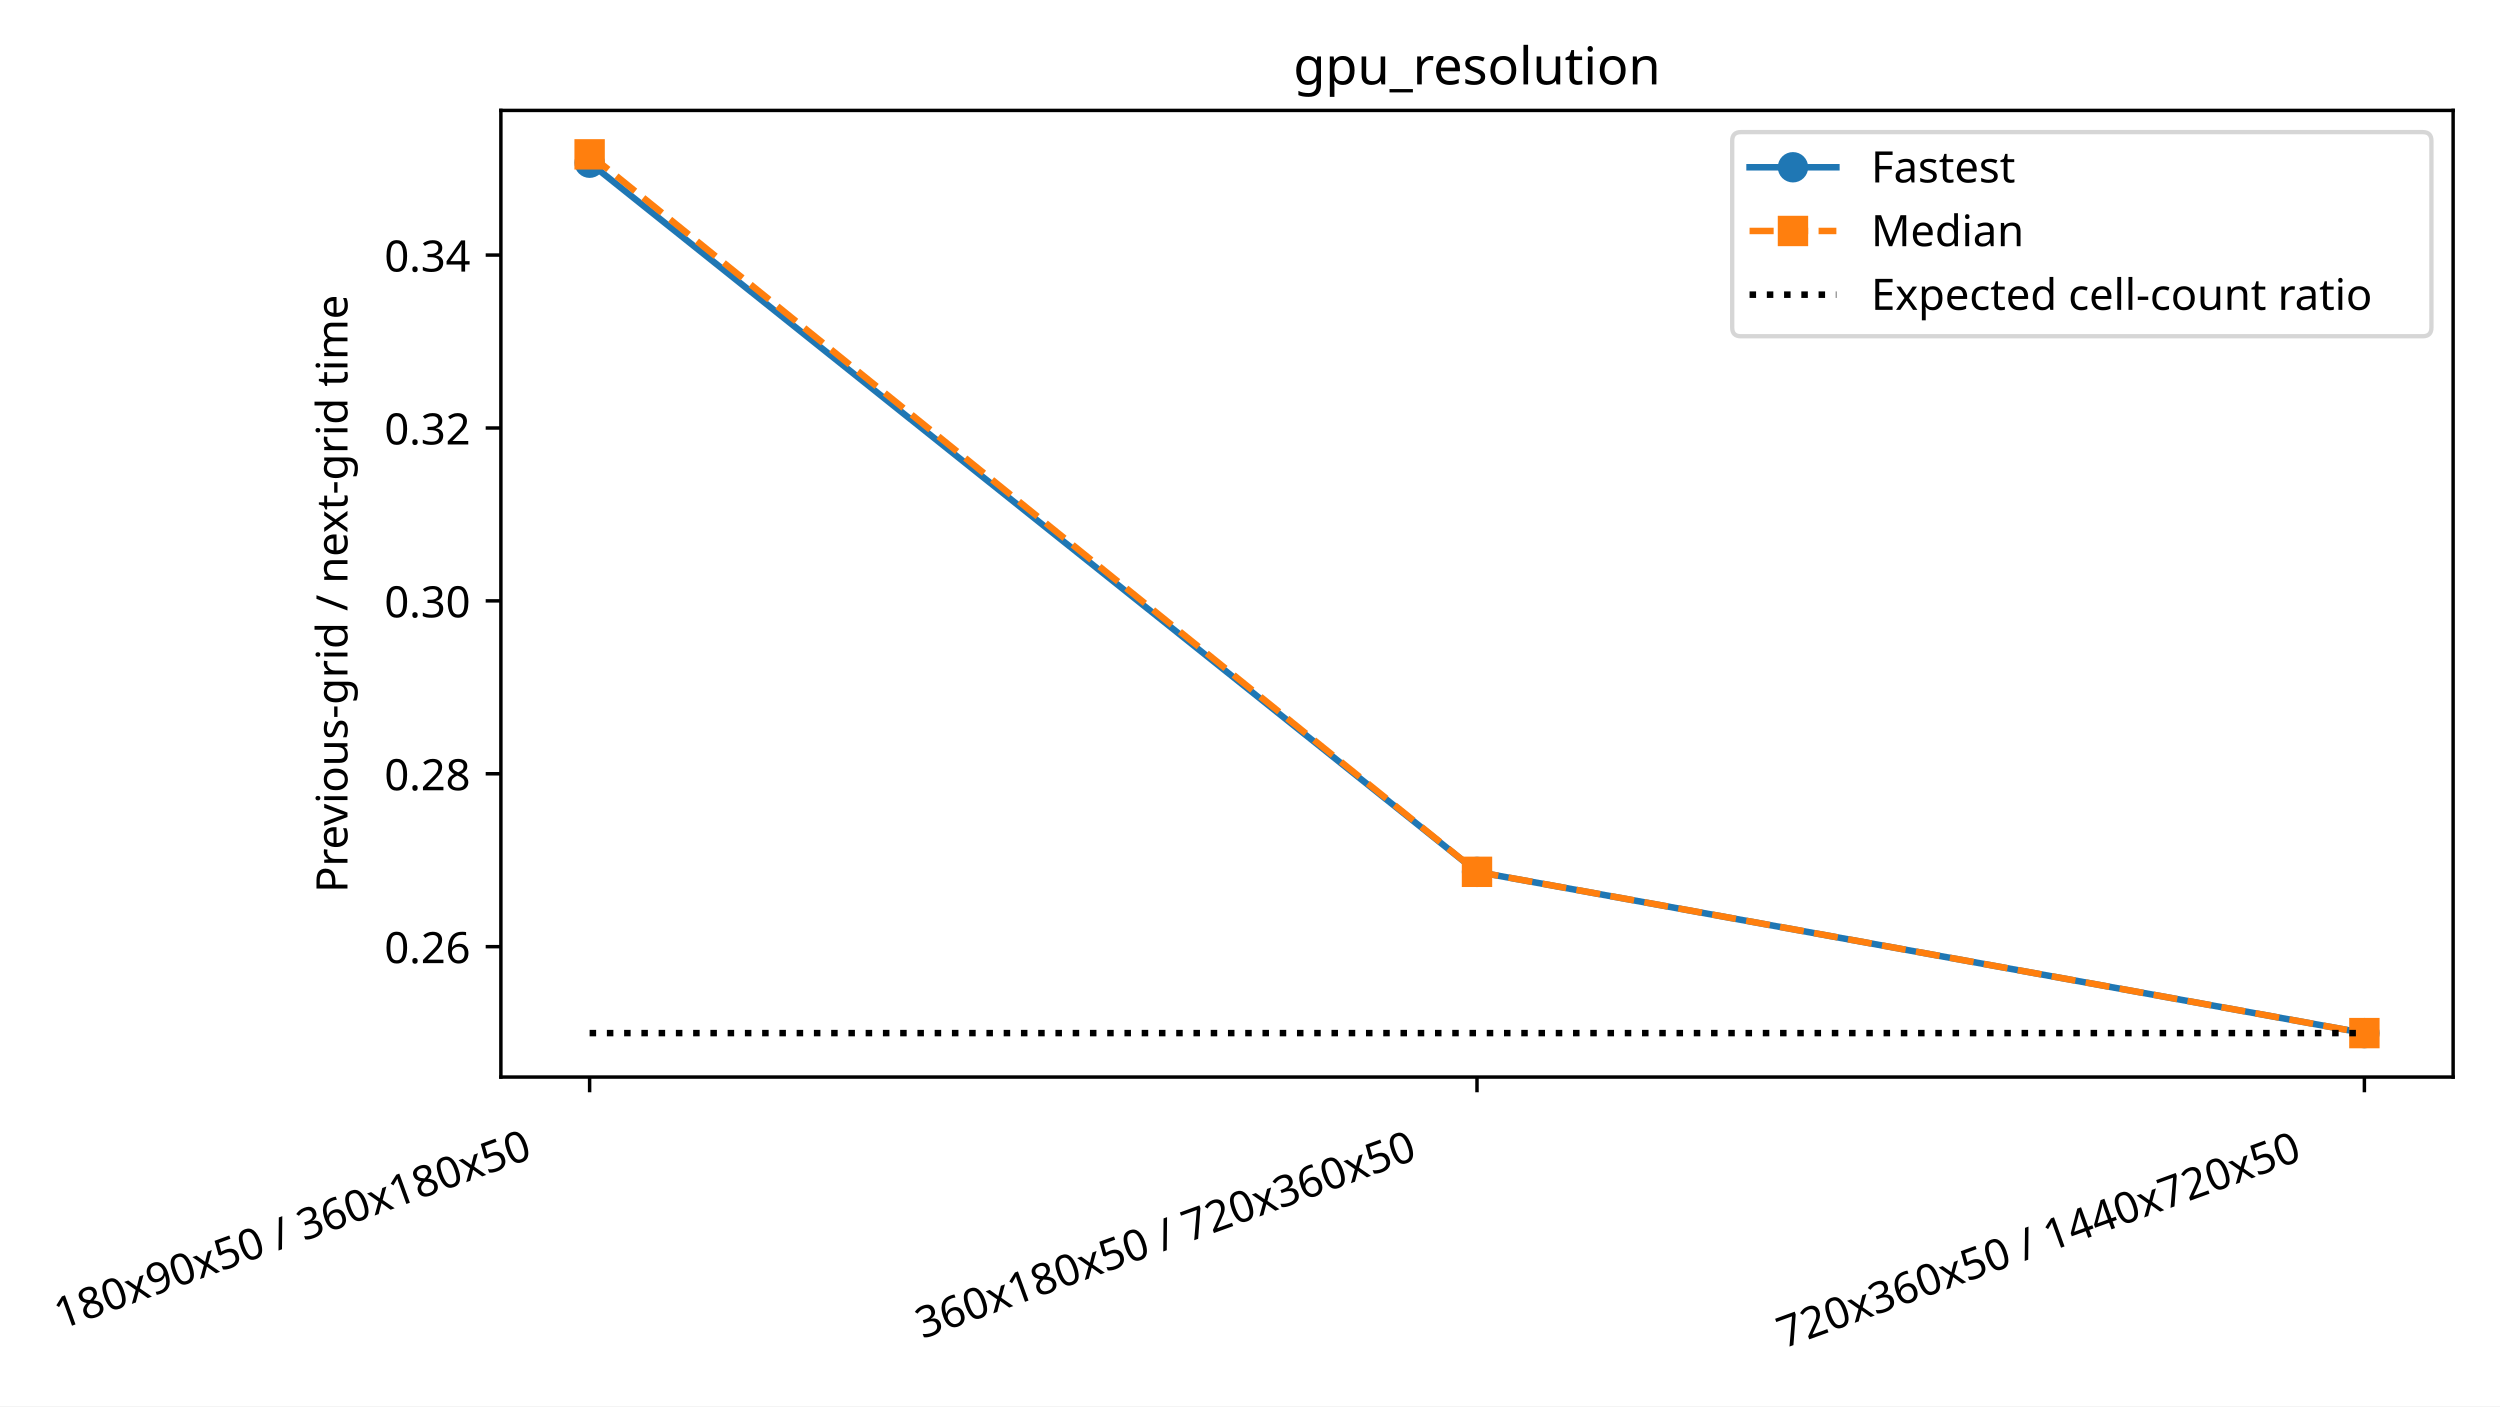
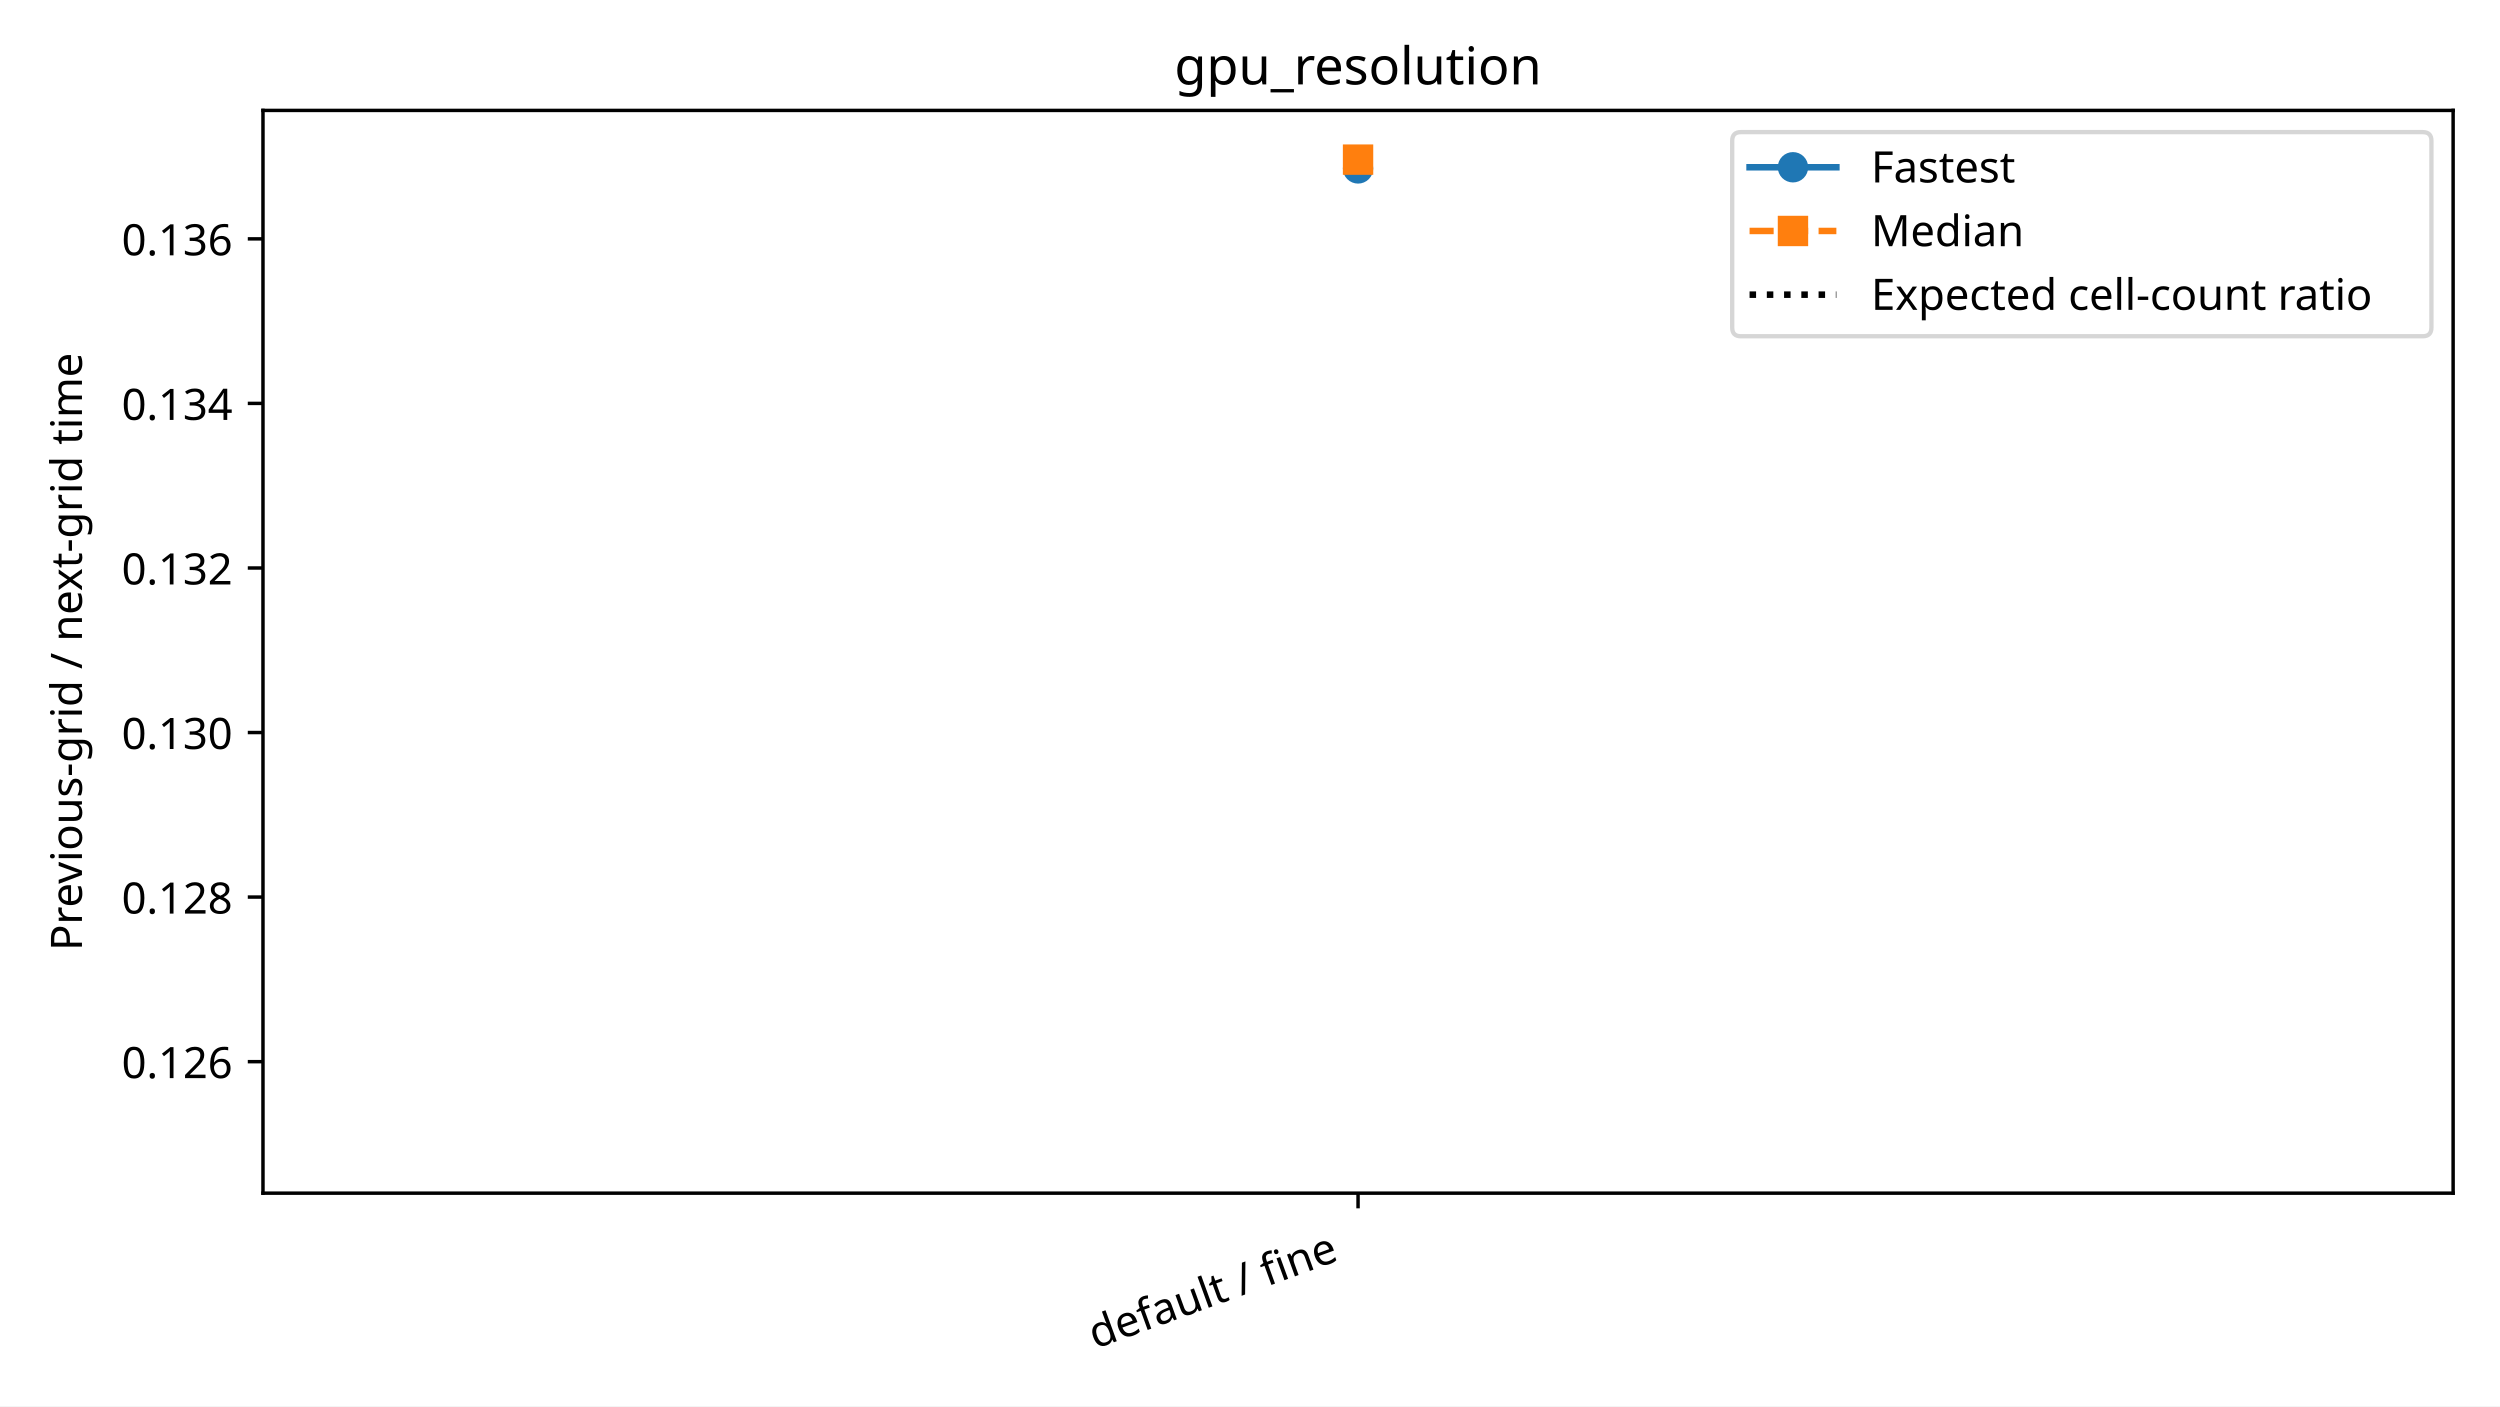
<svg xmlns="http://www.w3.org/2000/svg" xmlns:xlink="http://www.w3.org/1999/xlink" width="576pt" height="324pt" viewBox="0 0 576 324" version="1.1">
  <defs>
    <style type="text/css">*{stroke-linejoin: round; stroke-linecap: butt}</style>
  </defs>
  <g id="figure_1">
    <g id="patch_1">
      <path d="M 0 324 L 576 324 L 576 0 L 0 0 z " style="fill: #ffffff" />
    </g>
    <g id="axes_1">
      <g id="patch_2">
-         <path d="M 115.403 248.154 L 565.2 248.154 L 565.2 25.44 L 115.403 25.44 z " style="fill: #ffffff" />
+         <path d="M 60.59 274.904 L 565.2 274.904 L 565.2 25.44 L 60.59 25.44 z " style="fill: #ffffff" />
      </g>
      <g id="matplotlib.axis_1">
        <g id="xtick_1">
          <g id="line2d_1">
            <defs>
              <path id="m915a4b6a7f" d="M 0 0 L 0 3.5 " style="stroke: #000000; stroke-width: 0.8" />
            </defs>
            <g>
-               <use xlink:href="#m915a4b6a7f" x="135.848" y="248.154" style="stroke: #000000; stroke-width: 0.8" />
+               <use xlink:href="#m915a4b6a7f" x="312.895" y="274.904" style="stroke: #000000; stroke-width: 0.8" />
            </g>
          </g>
          <g id="text_1">
-             <text style="font: 10px 'sans-serif'" transform="translate(14.06893 306.3594)rotate(-20)">180x90x50 / 360x180x50</text>
-           </g>
-         </g>
-         <g id="xtick_2">
-           <g id="line2d_2">
-             <g>
-               <use xlink:href="#m915a4b6a7f" x="340.301" y="248.154" style="stroke: #000000; stroke-width: 0.8" />
-             </g>
-           </g>
-           <g id="text_2">
-             <text style="font: 10px 'sans-serif'" transform="translate(212.5435 308.5355)rotate(-20)">360x180x50 / 720x360x50</text>
-           </g>
-         </g>
-         <g id="xtick_3">
-           <g id="line2d_3">
-             <g>
-               <use xlink:href="#m915a4b6a7f" x="544.755" y="248.154" style="stroke: #000000; stroke-width: 0.8" />
-             </g>
-           </g>
-           <g id="text_3">
-             <text style="font: 10px 'sans-serif'" transform="translate(411.0181 310.7116)rotate(-20)">720x360x50 / 1440x720x50</text>
+             <text style="font: 10px 'sans-serif'" transform="translate(252.3253 310.8305)rotate(-20)">default / fine</text>
          </g>
        </g>
      </g>
      <g id="matplotlib.axis_2">
        <g id="ytick_1">
-           <g id="line2d_4">
+           <g id="line2d_2">
            <defs>
              <path id="mc665064905" d="M 0 0 L -3.5 0 " style="stroke: #000000; stroke-width: 0.8" />
            </defs>
            <g>
-               <use xlink:href="#mc665064905" x="115.403" y="218.11" style="stroke: #000000; stroke-width: 0.8" />
+               <use xlink:href="#mc665064905" x="60.59" y="244.607" style="stroke: #000000; stroke-width: 0.8" />
+             </g>
+           </g>
+           <g id="text_2">
+             <text style="font: 10px 'sans-serif'; text-anchor: end" x="53.59" y="248.406" transform="rotate(-0, 53.59, 248.4058)">0.126</text>
+           </g>
+         </g>
+         <g id="ytick_2">
+           <g id="line2d_3">
+             <g>
+               <use xlink:href="#mc665064905" x="60.59" y="206.691" style="stroke: #000000; stroke-width: 0.8" />
+             </g>
+           </g>
+           <g id="text_3">
+             <text style="font: 10px 'sans-serif'; text-anchor: end" x="53.59" y="210.49" transform="rotate(-0, 53.59, 210.4902)">0.128</text>
+           </g>
+         </g>
+         <g id="ytick_3">
+           <g id="line2d_4">
+             <g>
+               <use xlink:href="#mc665064905" x="60.59" y="168.775" style="stroke: #000000; stroke-width: 0.8" />
            </g>
          </g>
          <g id="text_4">
-             <text style="font: 10px 'sans-serif'; text-anchor: end" x="108.403" y="221.909" transform="rotate(-0, 108.4025, 221.909)">0.26</text>
+             <text style="font: 10px 'sans-serif'; text-anchor: end" x="53.59" y="172.575" transform="rotate(-0, 53.59, 172.5747)">0.130</text>
          </g>
        </g>
-         <g id="ytick_2">
+         <g id="ytick_4">
          <g id="line2d_5">
            <g>
-               <use xlink:href="#mc665064905" x="115.403" y="178.276" style="stroke: #000000; stroke-width: 0.8" />
+               <use xlink:href="#mc665064905" x="60.59" y="130.86" style="stroke: #000000; stroke-width: 0.8" />
            </g>
          </g>
          <g id="text_5">
-             <text style="font: 10px 'sans-serif'; text-anchor: end" x="108.403" y="182.075" transform="rotate(-0, 108.4025, 182.0749)">0.28</text>
+             <text style="font: 10px 'sans-serif'; text-anchor: end" x="53.59" y="134.659" transform="rotate(-0, 53.59, 134.6592)">0.132</text>
          </g>
        </g>
-         <g id="ytick_3">
+         <g id="ytick_5">
          <g id="line2d_6">
            <g>
-               <use xlink:href="#mc665064905" x="115.403" y="138.442" style="stroke: #000000; stroke-width: 0.8" />
+               <use xlink:href="#mc665064905" x="60.59" y="92.944" style="stroke: #000000; stroke-width: 0.8" />
            </g>
          </g>
          <g id="text_6">
-             <text style="font: 10px 'sans-serif'; text-anchor: end" x="108.403" y="142.241" transform="rotate(-0, 108.4025, 142.2408)">0.30</text>
+             <text style="font: 10px 'sans-serif'; text-anchor: end" x="53.59" y="96.744" transform="rotate(-0, 53.59, 96.74361)">0.134</text>
          </g>
        </g>
-         <g id="ytick_4">
+         <g id="ytick_6">
          <g id="line2d_7">
            <g>
-               <use xlink:href="#mc665064905" x="115.403" y="98.607" style="stroke: #000000; stroke-width: 0.8" />
+               <use xlink:href="#mc665064905" x="60.59" y="55.029" style="stroke: #000000; stroke-width: 0.8" />
            </g>
          </g>
          <g id="text_7">
-             <text style="font: 10px 'sans-serif'; text-anchor: end" x="108.403" y="102.407" transform="rotate(-0, 108.4025, 102.4067)">0.32</text>
+             <text style="font: 10px 'sans-serif'; text-anchor: end" x="53.59" y="58.828" transform="rotate(-0, 53.59, 58.82807)">0.136</text>
          </g>
        </g>
-         <g id="ytick_5">
-           <g id="line2d_8">
-             <g>
-               <use xlink:href="#mc665064905" x="115.403" y="58.773" style="stroke: #000000; stroke-width: 0.8" />
-             </g>
-           </g>
-           <g id="text_8">
-             <text style="font: 10px 'sans-serif'; text-anchor: end" x="108.403" y="62.573" transform="rotate(-0, 108.4025, 62.57259)">0.34</text>
-           </g>
+         <g id="text_8">
+           <text style="font: 10px 'sans-serif'; text-anchor: middle" x="18.882" y="150.172" transform="rotate(-90, 18.88219, 150.1718)">Previous-grid / next-grid time</text>
        </g>
-         <g id="text_9">
-           <text style="font: 10px 'sans-serif'; text-anchor: middle" x="80.057" y="136.797" transform="rotate(-90, 80.05722, 136.7971)">Previous-grid / next-grid time</text>
+       </g>
+       <g id="line2d_8">
+         <path d="M 312.895 38.803 " clip-path="url(#pa3b99cdc6c)" style="fill: none; stroke: #1f77b4; stroke-width: 1.5; stroke-linecap: square" />
+         <defs>
+           <path id="mfb15104b4f" d="M 0 3 C 0.796 3 1.559 2.684 2.121 2.121 C 2.684 1.559 3 0.796 3 0 C 3 -0.796 2.684 -1.559 2.121 -2.121 C 1.559 -2.684 0.796 -3 0 -3 C -0.796 -3 -1.559 -2.684 -2.121 -2.121 C -2.684 -1.559 -3 -0.796 -3 0 C -3 0.796 -2.684 1.559 -2.121 2.121 C -1.559 2.684 -0.796 3 0 3 z " style="stroke: #1f77b4" />
+         </defs>
+         <g clip-path="url(#pa3b99cdc6c)">
+           <use xlink:href="#mfb15104b4f" x="312.895" y="38.803" style="fill: #1f77b4; stroke: #1f77b4" />
        </g>
      </g>
      <g id="line2d_9">
-         <path d="M 135.848 37.493 L 340.301 200.884 L 544.755 238.031 " clip-path="url(#p4d9484cec3)" style="fill: none; stroke: #1f77b4; stroke-width: 1.5; stroke-linecap: square" />
+         <path d="M 312.895 36.779 " clip-path="url(#pa3b99cdc6c)" style="fill: none; stroke-dasharray: 5.55,2.4; stroke-dashoffset: 0; stroke: #ff7f0e; stroke-width: 1.5" />
        <defs>
-           <path id="mfb15104b4f" d="M 0 3 C 0.796 3 1.559 2.684 2.121 2.121 C 2.684 1.559 3 0.796 3 0 C 3 -0.796 2.684 -1.559 2.121 -2.121 C 1.559 -2.684 0.796 -3 0 -3 C -0.796 -3 -1.559 -2.684 -2.121 -2.121 C -2.684 -1.559 -3 -0.796 -3 0 C -3 0.796 -2.684 1.559 -2.121 2.121 C -1.559 2.684 -0.796 3 0 3 z " style="stroke: #1f77b4" />
+           <path id="m5a906554f0" d="M -3 3 L 3 3 L 3 -3 L -3 -3 z " style="stroke: #ff7f0e; stroke-linejoin: miter" />
        </defs>
-         <g clip-path="url(#p4d9484cec3)">
-           <use xlink:href="#mfb15104b4f" x="135.848" y="37.493" style="fill: #1f77b4; stroke: #1f77b4" />
-           <use xlink:href="#mfb15104b4f" x="340.301" y="200.884" style="fill: #1f77b4; stroke: #1f77b4" />
-           <use xlink:href="#mfb15104b4f" x="544.755" y="238.031" style="fill: #1f77b4; stroke: #1f77b4" />
+         <g clip-path="url(#pa3b99cdc6c)">
+           <use xlink:href="#m5a906554f0" x="312.895" y="36.779" style="fill: #ff7f0e; stroke: #ff7f0e; stroke-linejoin: miter" />
        </g>
      </g>
      <g id="line2d_10">
-         <path d="M 135.848 35.563 L 340.301 200.867 L 544.755 238.026 " clip-path="url(#p4d9484cec3)" style="fill: none; stroke-dasharray: 5.55,2.4; stroke-dashoffset: 0; stroke: #ff7f0e; stroke-width: 1.5" />
-         <defs>
-           <path id="m5a906554f0" d="M -3 3 L 3 3 L 3 -3 L -3 -3 z " style="stroke: #ff7f0e; stroke-linejoin: miter" />
-         </defs>
-         <g clip-path="url(#p4d9484cec3)">
-           <use xlink:href="#m5a906554f0" x="135.848" y="35.563" style="fill: #ff7f0e; stroke: #ff7f0e; stroke-linejoin: miter" />
-           <use xlink:href="#m5a906554f0" x="340.301" y="200.867" style="fill: #ff7f0e; stroke: #ff7f0e; stroke-linejoin: miter" />
-           <use xlink:href="#m5a906554f0" x="544.755" y="238.026" style="fill: #ff7f0e; stroke: #ff7f0e; stroke-linejoin: miter" />
-         </g>
-       </g>
-       <g id="line2d_11">
-         <path d="M 135.848 238.027 L 340.301 238.027 L 544.755 238.027 " clip-path="url(#p4d9484cec3)" style="fill: none; stroke-dasharray: 1.5,2.475; stroke-dashoffset: 0; stroke: #000000; stroke-width: 1.5" />
+         <path d="M 312.895 263.564 " clip-path="url(#pa3b99cdc6c)" style="fill: none; stroke-dasharray: 1.5,2.475; stroke-dashoffset: 0; stroke: #000000; stroke-width: 1.5" />
      </g>
      <g id="patch_3">
-         <path d="M 115.403 248.154 L 115.403 25.44 " style="fill: none; stroke: #000000; stroke-width: 0.8; stroke-linejoin: miter; stroke-linecap: square" />
+         <path d="M 60.59 274.904 L 60.59 25.44 " style="fill: none; stroke: #000000; stroke-width: 0.8; stroke-linejoin: miter; stroke-linecap: square" />
      </g>
      <g id="patch_4">
-         <path d="M 565.2 248.154 L 565.2 25.44 " style="fill: none; stroke: #000000; stroke-width: 0.8; stroke-linejoin: miter; stroke-linecap: square" />
+         <path d="M 565.2 274.904 L 565.2 25.44 " style="fill: none; stroke: #000000; stroke-width: 0.8; stroke-linejoin: miter; stroke-linecap: square" />
      </g>
      <g id="patch_5">
-         <path d="M 115.403 248.154 L 565.2 248.154 " style="fill: none; stroke: #000000; stroke-width: 0.8; stroke-linejoin: miter; stroke-linecap: square" />
+         <path d="M 60.59 274.904 L 565.2 274.904 " style="fill: none; stroke: #000000; stroke-width: 0.8; stroke-linejoin: miter; stroke-linecap: square" />
      </g>
      <g id="patch_6">
-         <path d="M 115.403 25.44 L 565.2 25.44 " style="fill: none; stroke: #000000; stroke-width: 0.8; stroke-linejoin: miter; stroke-linecap: square" />
+         <path d="M 60.59 25.44 L 565.2 25.44 " style="fill: none; stroke: #000000; stroke-width: 0.8; stroke-linejoin: miter; stroke-linecap: square" />
      </g>
-       <g id="text_10">
-         <text style="font: 12px 'sans-serif'; text-anchor: middle" x="340.301" y="19.44" transform="rotate(-0, 340.3013, 19.44)">gpu_resolution</text>
+       <g id="text_9">
+         <text style="font: 12px 'sans-serif'; text-anchor: middle" x="312.895" y="19.44" transform="rotate(-0, 312.895, 19.44)">gpu_resolution</text>
      </g>
      <g id="legend_1">
        <g id="patch_7">
          <path d="M 401.1 77.474 L 558.2 77.474 Q 560.2 77.474 560.2 75.474 L 560.2 32.44 Q 560.2 30.44 558.2 30.44 L 401.1 30.44 Q 399.1 30.44 399.1 32.44 L 399.1 75.474 Q 399.1 77.474 401.1 77.474 z " style="fill: #ffffff; opacity: 0.8; stroke: #cccccc; stroke-linejoin: miter" />
        </g>
-         <g id="line2d_12">
+         <g id="line2d_11">
          <path d="M 403.1 38.538 L 413.1 38.538 L 423.1 38.538 " style="fill: none; stroke: #1f77b4; stroke-width: 1.5; stroke-linecap: square" />
          <g>
            <use xlink:href="#mfb15104b4f" x="413.1" y="38.538" style="fill: #1f77b4; stroke: #1f77b4" />
          </g>
        </g>
-         <g id="text_11">
+         <g id="text_10">
          <text style="font: 10px 'sans-serif'; text-anchor: start" x="431.1" y="42.038" transform="rotate(-0, 431.1, 42.03844)">Fastest</text>
        </g>
-         <g id="line2d_13">
+         <g id="line2d_12">
          <path d="M 403.1 53.217 L 413.1 53.217 L 423.1 53.217 " style="fill: none; stroke-dasharray: 5.55,2.4; stroke-dashoffset: 0; stroke: #ff7f0e; stroke-width: 1.5" />
          <g>
            <use xlink:href="#m5a906554f0" x="413.1" y="53.217" style="fill: #ff7f0e; stroke: #ff7f0e; stroke-linejoin: miter" />
          </g>
        </g>
-         <g id="text_12">
+         <g id="text_11">
          <text style="font: 10px 'sans-serif'; text-anchor: start" x="431.1" y="56.717" transform="rotate(-0, 431.1, 56.71656)">Median</text>
        </g>
-         <g id="line2d_14">
+         <g id="line2d_13">
          <path d="M 403.1 67.895 L 413.1 67.895 L 423.1 67.895 " style="fill: none; stroke-dasharray: 1.5,2.475; stroke-dashoffset: 0; stroke: #000000; stroke-width: 1.5" />
        </g>
-         <g id="text_13">
+         <g id="text_12">
          <text style="font: 10px 'sans-serif'; text-anchor: start" x="431.1" y="71.395" transform="rotate(-0, 431.1, 71.39469)">Expected cell-count ratio</text>
        </g>
      </g>
    </g>
  </g>
  <defs>
-     <clipPath id="p4d9484cec3">
-       <rect x="115.403" y="25.44" width="449.797" height="222.714" />
+     <clipPath id="pa3b99cdc6c">
+       <rect x="60.59" y="25.44" width="504.61" height="249.464" />
    </clipPath>
  </defs>
</svg>
